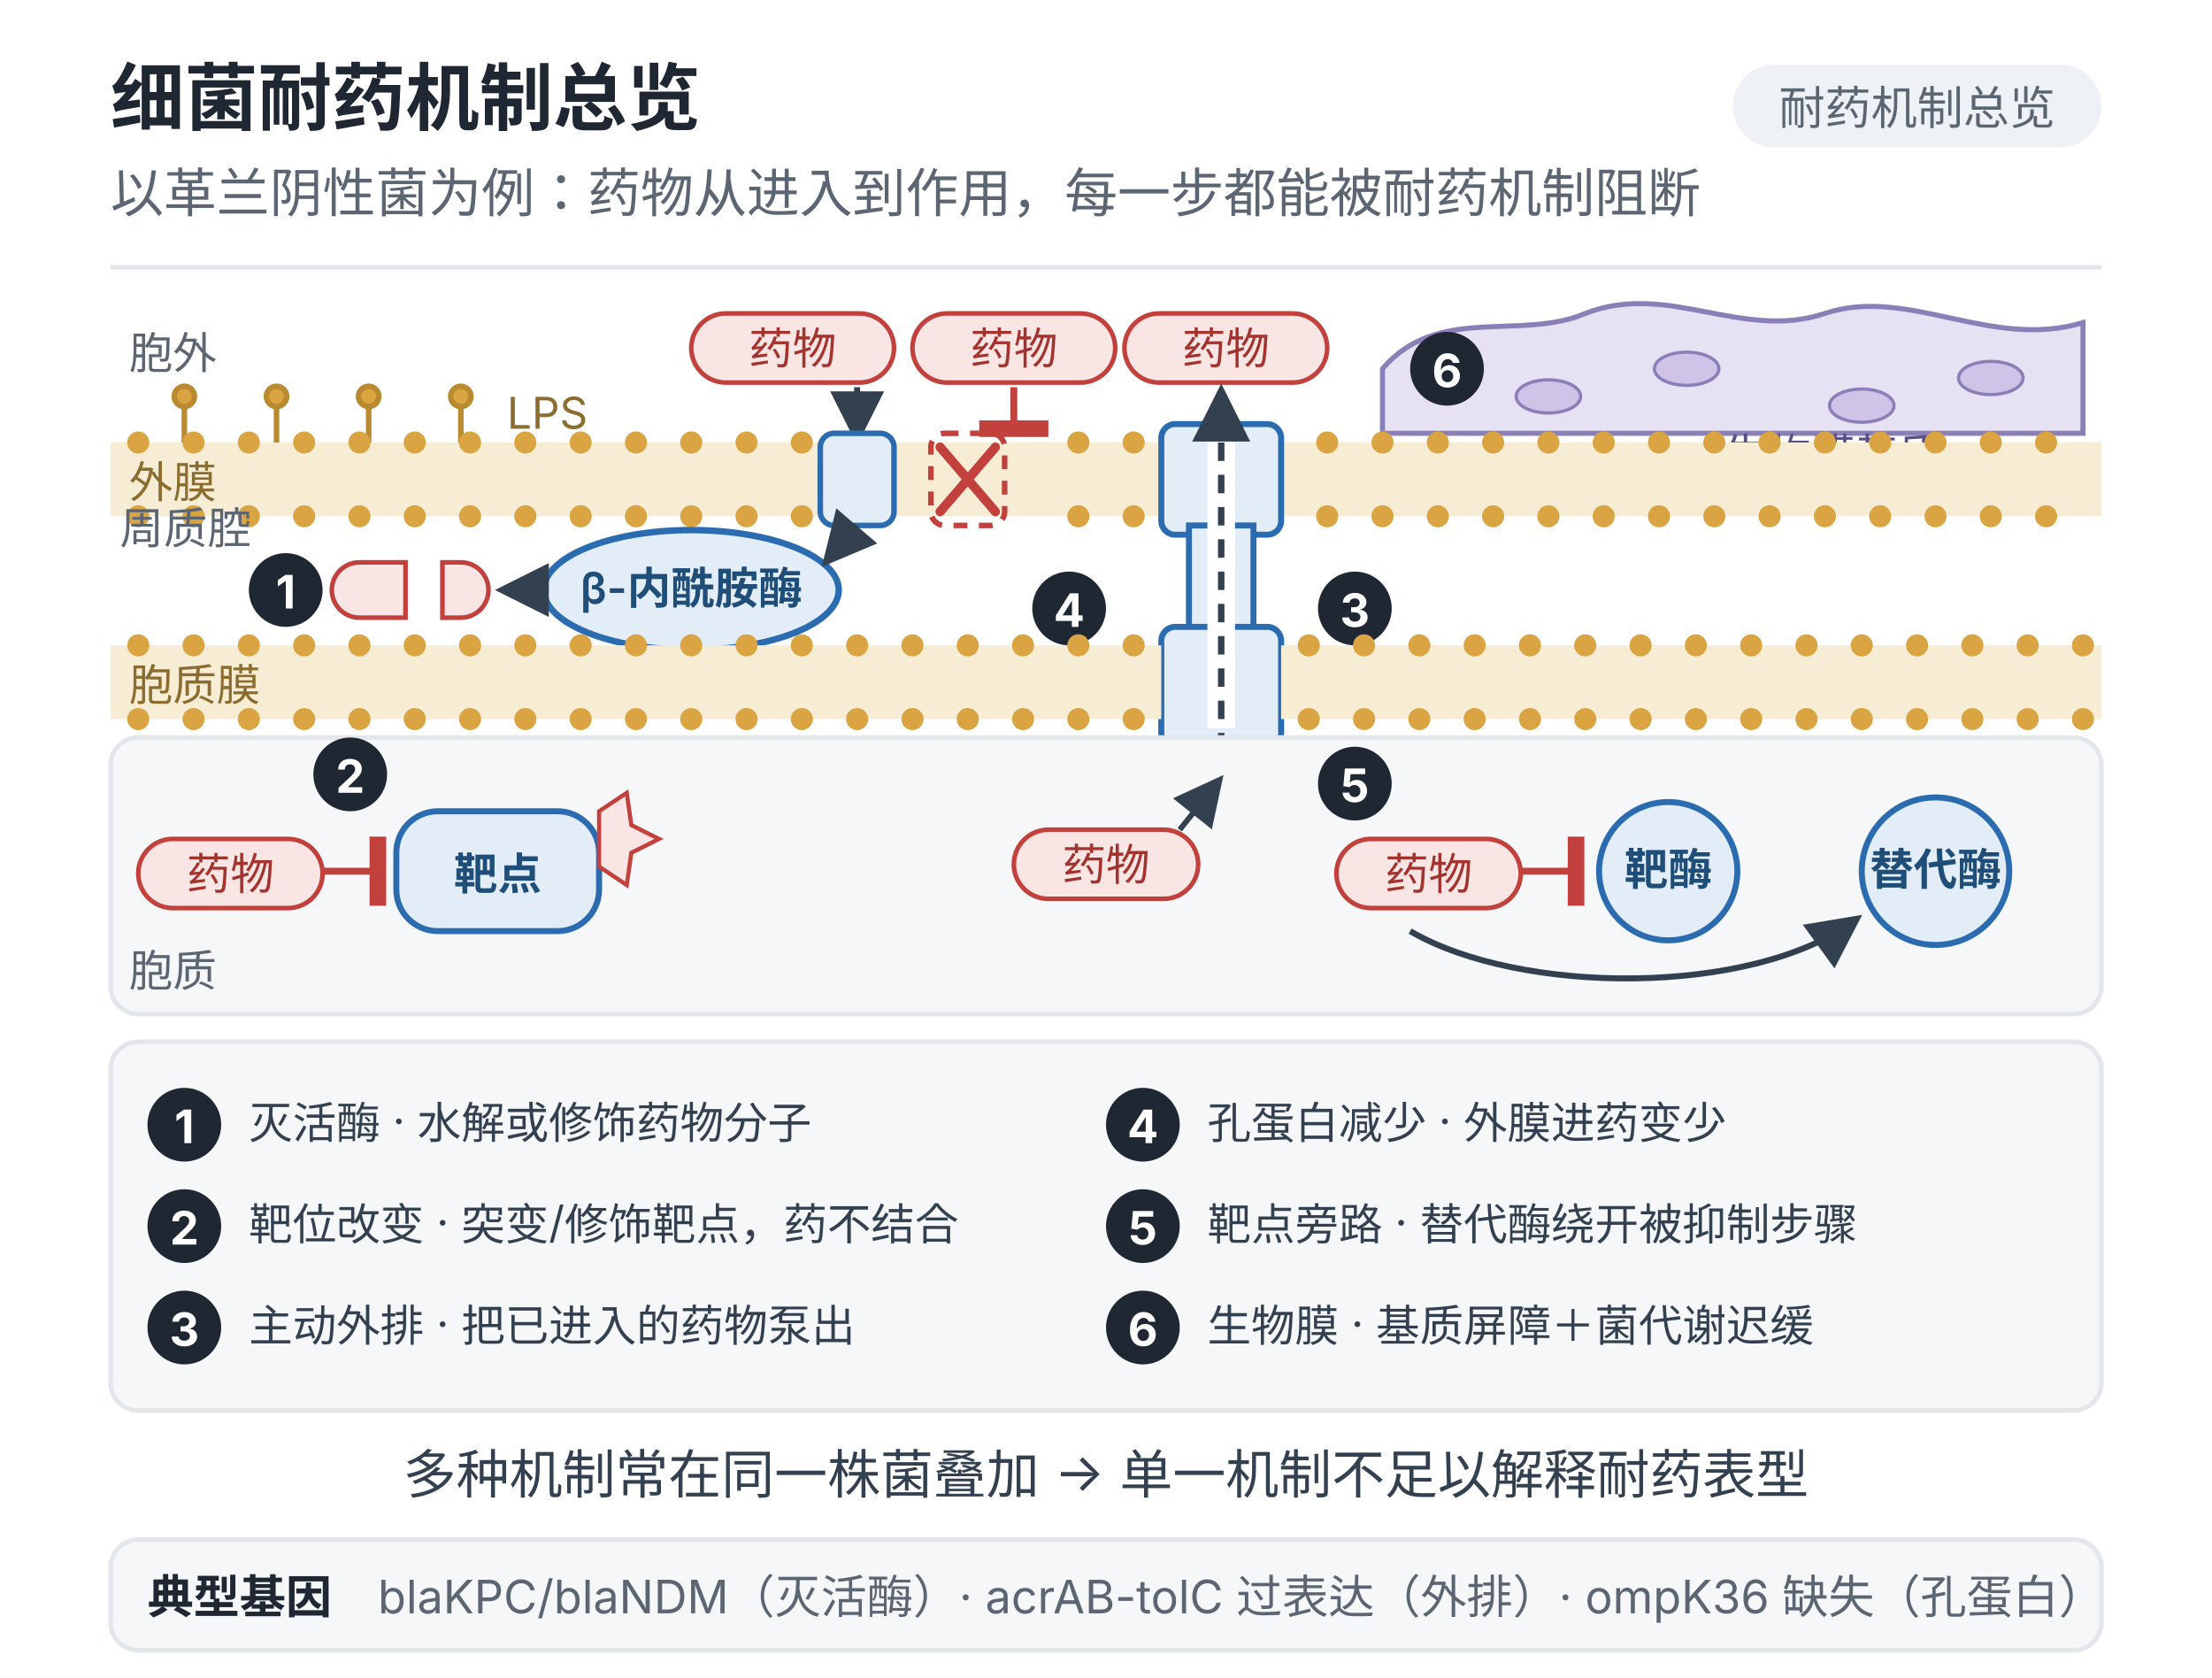
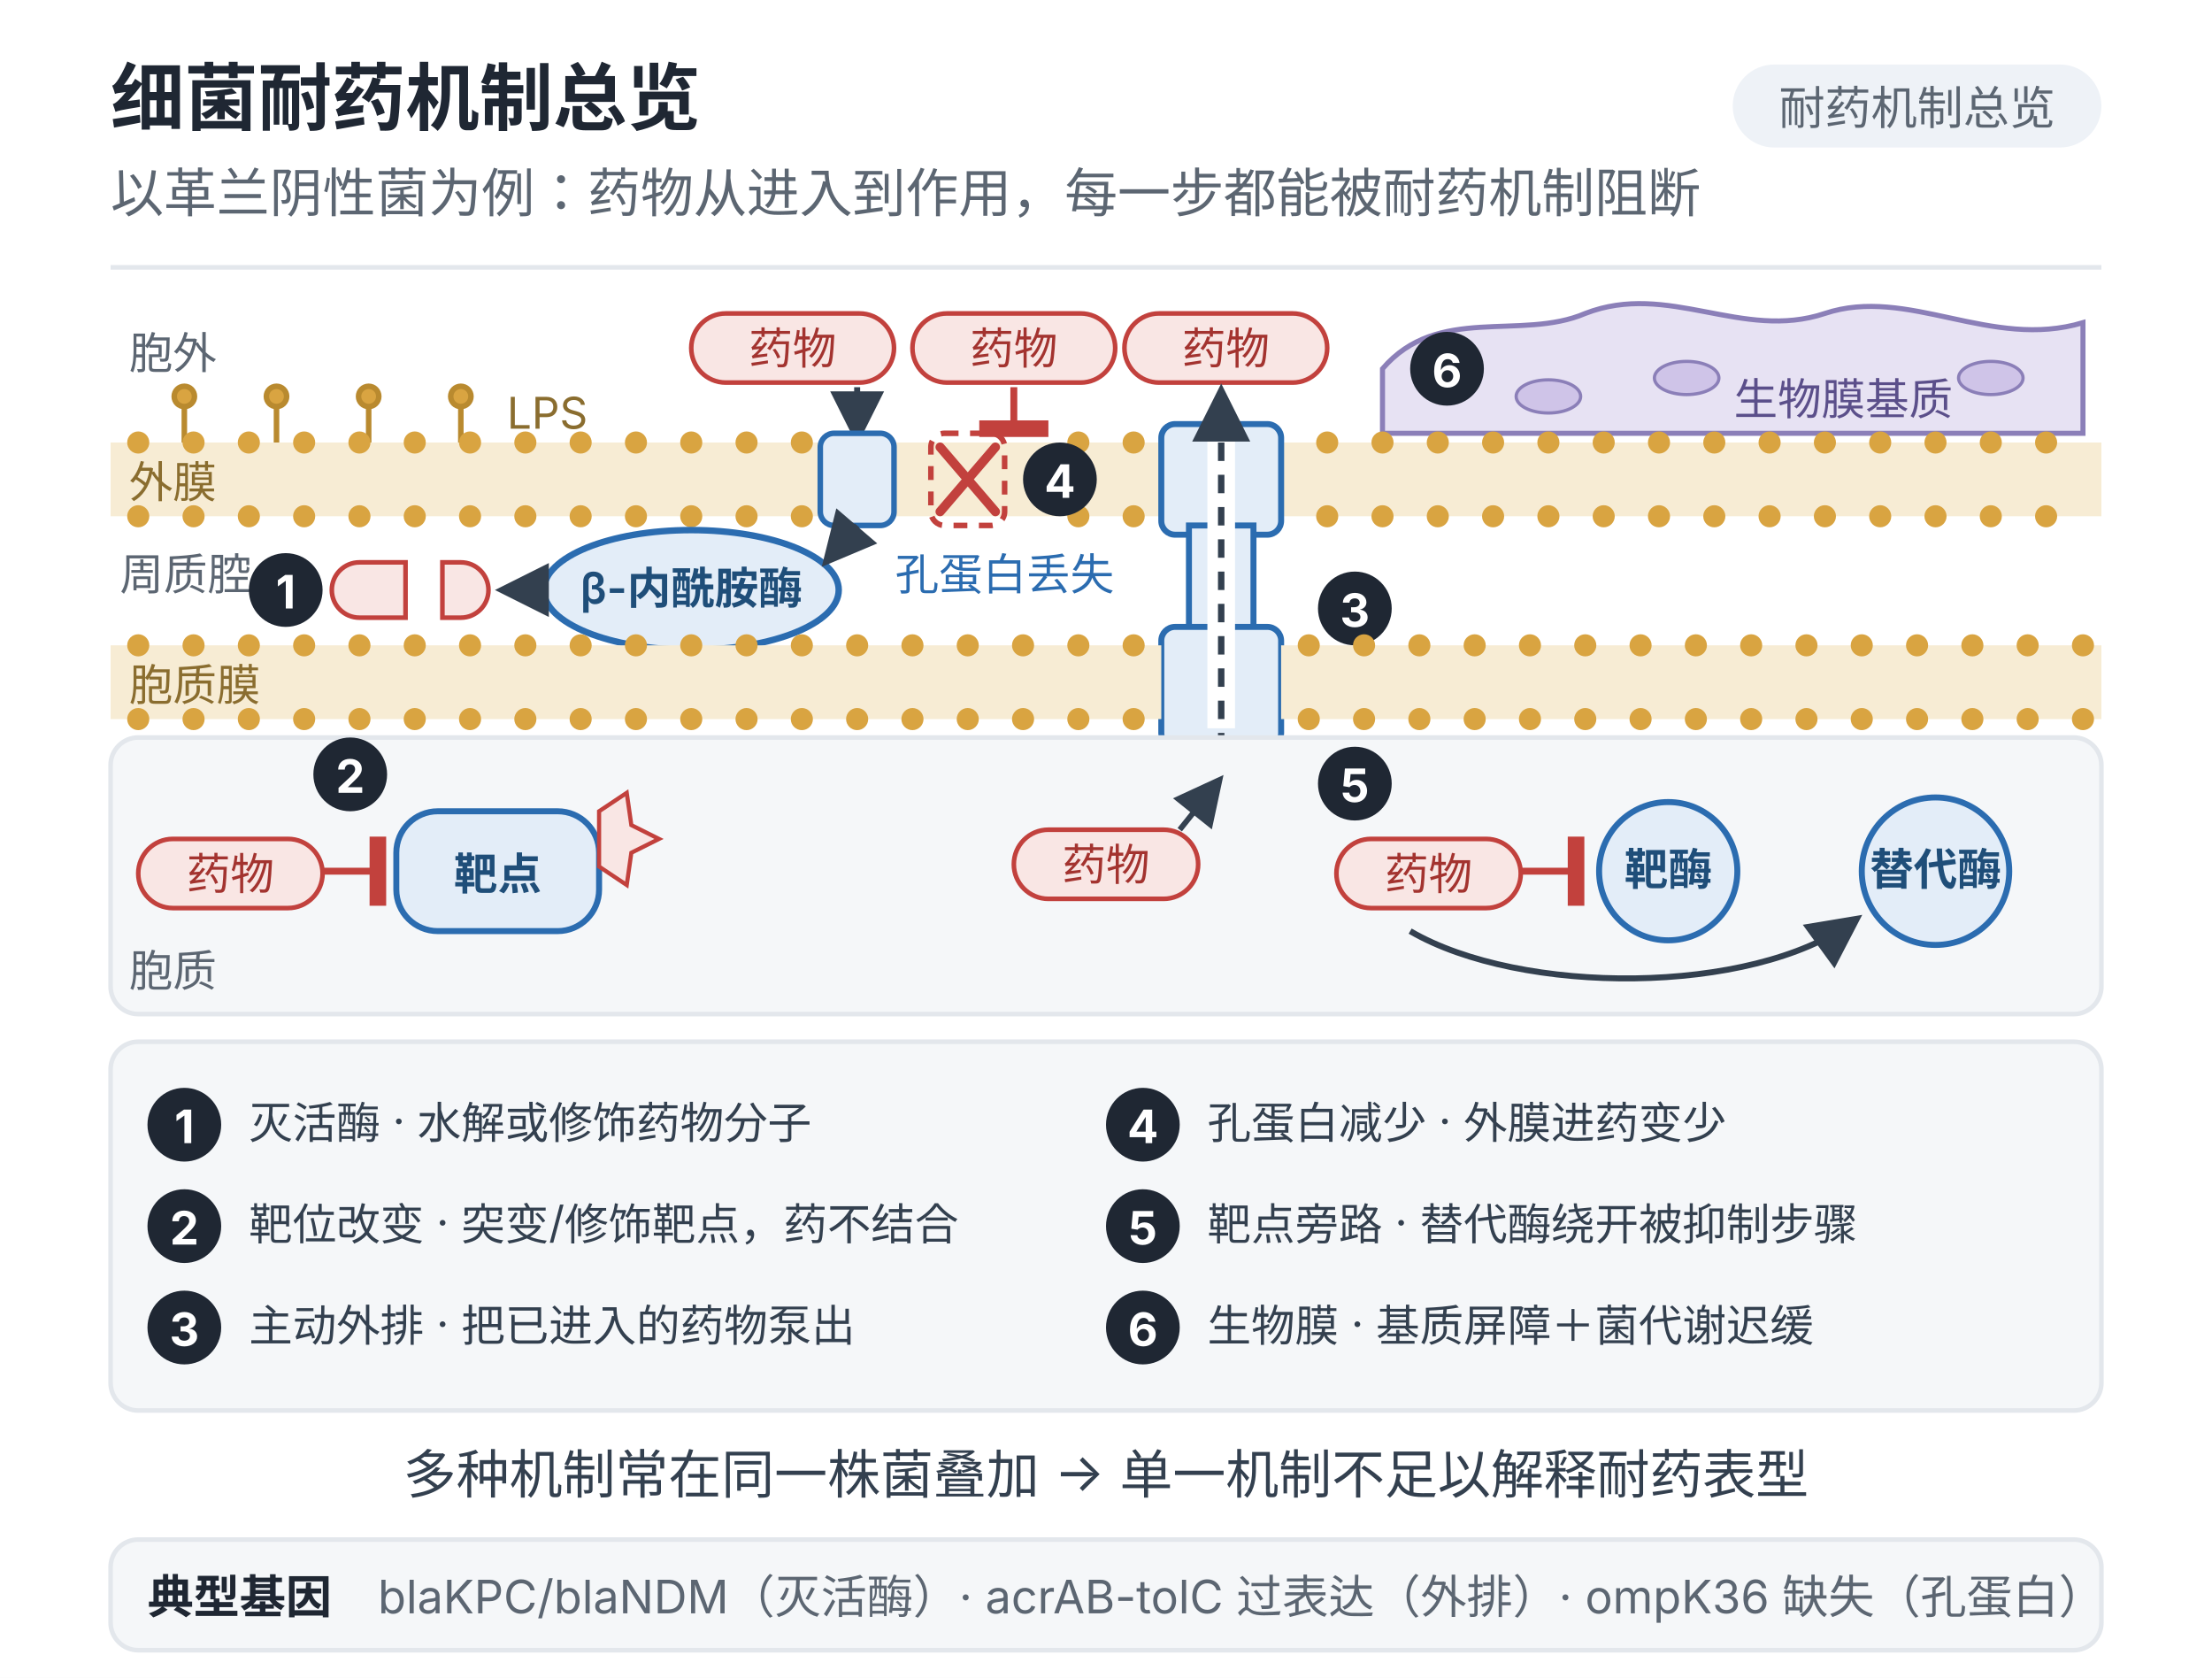
<svg xmlns="http://www.w3.org/2000/svg" viewBox="0 0 480 364" role="img" font-family="-apple-system,'PingFang SC','Microsoft YaHei',sans-serif">
  <defs>
    <marker id="arr" markerWidth="9" markerHeight="9" refX="7" refY="4.5" orient="auto">
      <path d="M0,0 L9,4.5 L0,9 z" fill="#33404f" />
    </marker>
    <marker id="blk" markerWidth="8" markerHeight="12" refX="6" refY="6" orient="auto">
      <line x1="6" y1="1" x2="6" y2="11" stroke="#c2413d" stroke-width="2.4" />
    </marker>
  </defs>
  <rect width="480" height="364" fill="#ffffff" />
  <text x="24" y="27" font-size="16" font-weight="700" fill="#1f2733">细菌耐药机制总览</text>
  <rect x="376" y="14" width="80" height="18" rx="9" fill="#eef2f7" />
  <text x="416" y="27" text-anchor="middle" font-size="10" fill="#5c6672">耐药机制总览</text>
  <text x="24" y="46" font-size="11.5" fill="#5c6672">以革兰阴性菌为例：药物从进入到作用，每一步都能被耐药机制阻断</text>
  <line x1="24" y1="58" x2="456" y2="58" stroke="#e3e7ec" />
  <text x="28" y="80" font-size="9.5" fill="#5c6672">胞外</text>
  <g stroke="#b98a2f" stroke-width="1.2" fill="#d9a441">
    <line x1="40" y1="96" x2="40" y2="88" />
    <circle cx="40" cy="86" r="2.2" />
    <line x1="60" y1="96" x2="60" y2="88" />
    <circle cx="60" cy="86" r="2.2" />
    <line x1="80" y1="96" x2="80" y2="88" />
    <circle cx="80" cy="86" r="2.2" />
    <line x1="100" y1="96" x2="100" y2="88" />
    <circle cx="100" cy="86" r="2.2" />
  </g>
  <text x="110" y="93" font-size="9.5" fill="#8a6d2f">LPS</text>
  <rect x="150" y="68" width="44" height="15" rx="7.5" fill="#f9e6e4" stroke="#c2413d" />
  <text x="172" y="79" text-anchor="middle" font-size="9.5" fill="#a3332f">药物</text>
  <line x1="186" y1="84" x2="186" y2="94" stroke="#33404f" stroke-width="1.3" marker-end="url(#arr)" />
  <rect x="198" y="68" width="44" height="15" rx="7.5" fill="#f9e6e4" stroke="#c2413d" />
  <text x="220" y="79" text-anchor="middle" font-size="9.5" fill="#a3332f">药物</text>
  <line x1="220" y1="84" x2="220" y2="93" stroke="#c2413d" stroke-width="1.5" marker-end="url(#blk)" />
  <rect x="244" y="68" width="44" height="15" rx="7.5" fill="#f9e6e4" stroke="#c2413d" />
  <text x="266" y="79" text-anchor="middle" font-size="9.5" fill="#a3332f">药物</text>
  <path d="M300,94 L300,80 C312,66 330,74 344,68 C362,61 378,74 396,68 C414,62 432,76 452,70 L452,94 Z" fill="#e7e2f3" stroke="#8b7fb8" stroke-width="1.1" />
  <g fill="#cfc4e8" stroke="#8b7fb8" stroke-width="0.7">
    <ellipse cx="336" cy="86" rx="7" ry="3.6" />
-     <ellipse cx="366" cy="80" rx="7" ry="3.6" />
-     <ellipse cx="404" cy="88" rx="7" ry="3.6" />
+     <ellipse cx="366" cy="82" rx="7" ry="3.6" />
    <ellipse cx="432" cy="82" rx="7" ry="3.6" />
  </g>
-   <text x="374" y="102" font-size="9.5" fill="#5b4f8a">生物膜基质</text>
+   <text x="400" y="90" text-anchor="middle" font-size="9.5" fill="#5b4f8a">生物膜基质</text>
  <circle cx="314" cy="80" r="8" fill="#1f2733" />
  <text x="314" y="84" text-anchor="middle" font-size="10" fill="#fff" font-weight="700">6</text>
  <rect x="24" y="96" width="432" height="16" fill="#f7ecd4" />
  <g fill="#d9a441">
    <circle cx="30" cy="96" r="2.4" />
    <circle cx="42" cy="96" r="2.4" />
    <circle cx="54" cy="96" r="2.4" />
    <circle cx="66" cy="96" r="2.4" />
    <circle cx="78" cy="96" r="2.4" />
    <circle cx="90" cy="96" r="2.4" />
    <circle cx="102" cy="96" r="2.4" />
    <circle cx="114" cy="96" r="2.4" />
    <circle cx="126" cy="96" r="2.4" />
    <circle cx="138" cy="96" r="2.4" />
    <circle cx="150" cy="96" r="2.4" />
    <circle cx="162" cy="96" r="2.4" />
    <circle cx="174" cy="96" r="2.4" />
    <circle cx="234" cy="96" r="2.4" />
    <circle cx="246" cy="96" r="2.4" />
    <circle cx="288" cy="96" r="2.4" />
    <circle cx="300" cy="96" r="2.4" />
    <circle cx="312" cy="96" r="2.4" />
    <circle cx="324" cy="96" r="2.4" />
    <circle cx="336" cy="96" r="2.4" />
    <circle cx="348" cy="96" r="2.4" />
    <circle cx="360" cy="96" r="2.4" />
    <circle cx="372" cy="96" r="2.4" />
    <circle cx="384" cy="96" r="2.4" />
    <circle cx="396" cy="96" r="2.4" />
    <circle cx="408" cy="96" r="2.4" />
    <circle cx="420" cy="96" r="2.4" />
    <circle cx="432" cy="96" r="2.4" />
    <circle cx="444" cy="96" r="2.4" />
    <circle cx="30" cy="112" r="2.4" />
    <circle cx="42" cy="112" r="2.4" />
    <circle cx="54" cy="112" r="2.4" />
    <circle cx="66" cy="112" r="2.4" />
    <circle cx="78" cy="112" r="2.4" />
    <circle cx="90" cy="112" r="2.4" />
    <circle cx="102" cy="112" r="2.4" />
    <circle cx="114" cy="112" r="2.4" />
    <circle cx="126" cy="112" r="2.4" />
    <circle cx="138" cy="112" r="2.4" />
    <circle cx="150" cy="112" r="2.4" />
    <circle cx="162" cy="112" r="2.4" />
    <circle cx="174" cy="112" r="2.4" />
    <circle cx="234" cy="112" r="2.4" />
    <circle cx="246" cy="112" r="2.4" />
    <circle cx="288" cy="112" r="2.4" />
    <circle cx="300" cy="112" r="2.4" />
    <circle cx="312" cy="112" r="2.4" />
    <circle cx="324" cy="112" r="2.4" />
    <circle cx="336" cy="112" r="2.4" />
    <circle cx="348" cy="112" r="2.4" />
    <circle cx="360" cy="112" r="2.4" />
    <circle cx="372" cy="112" r="2.4" />
    <circle cx="384" cy="112" r="2.4" />
    <circle cx="396" cy="112" r="2.4" />
    <circle cx="408" cy="112" r="2.4" />
    <circle cx="420" cy="112" r="2.4" />
    <circle cx="432" cy="112" r="2.4" />
    <circle cx="444" cy="112" r="2.4" />
  </g>
  <text x="28" y="108" font-size="9.5" fill="#8a6d2f">外膜</text>
  <rect x="178" y="94" width="16" height="20" rx="3" fill="#e3edf8" stroke="#2b6cb0" stroke-width="1.2" />
  <rect x="202" y="94" width="16" height="20" rx="3" fill="none" stroke="#c2413d" stroke-width="1.2" stroke-dasharray="3,2.5" />
  <g stroke="#c2413d" stroke-width="2" stroke-linecap="round">
    <line x1="204" y1="97" x2="216" y2="111" />
    <line x1="204" y1="111" x2="216" y2="97" />
  </g>
-   <circle cx="232" cy="132" r="8" fill="#1f2733" />
-   <text x="232" y="136" text-anchor="middle" font-size="10" fill="#fff" font-weight="700">4</text>
-   <text x="204" y="152" font-size="9.5" fill="#2b6cb0">孔蛋白丢失</text>
-   <text x="26" y="118" font-size="9.5" fill="#5c6672">周质腔</text>
+   <circle cx="230" cy="104" r="8" fill="#1f2733" />
+   <text x="230" y="108" text-anchor="middle" font-size="10" fill="#fff" font-weight="700">4</text>
+   <text x="218" y="128" text-anchor="middle" font-size="9.5" fill="#2b6cb0">孔蛋白丢失</text>
+   <text x="26" y="128" font-size="9.5" fill="#5c6672">周质腔</text>
  <ellipse cx="150" cy="128" rx="32" ry="13" fill="#e3edf8" stroke="#2b6cb0" stroke-width="1.4" />
  <text x="150" y="131" text-anchor="middle" font-size="9.5" fill="#1f4e79" font-weight="600">β-内酰胺酶</text>
  <line x1="186" y1="114" x2="180" y2="121" stroke="#33404f" stroke-width="1.3" marker-end="url(#arr)" />
  <line x1="117" y1="128" x2="110" y2="128" stroke="#33404f" stroke-width="1.3" marker-end="url(#arr)" />
  <g fill="#f9e6e4" stroke="#c2413d">
    <path d="M78,122 h10 v12 h-10 a6,6 0 0 1 0,-12 z" />
    <path d="M96,122 h4 a6,6 0 0 1 0,12 h-4 z" />
  </g>
  <circle cx="62" cy="128" r="8" fill="#1f2733" />
  <text x="62" y="132" text-anchor="middle" font-size="10" fill="#fff" font-weight="700">1</text>
  <rect x="252" y="92" width="26" height="24" rx="3" fill="#e3edf8" stroke="#2b6cb0" stroke-width="1.3" />
  <rect x="258" y="114" width="14" height="24" fill="#e3edf8" stroke="#2b6cb0" stroke-width="1.3" />
  <rect x="252" y="136" width="26" height="26" rx="3" fill="#e3edf8" stroke="#2b6cb0" stroke-width="1.3" />
  <line x1="265" y1="158" x2="265" y2="94" stroke="#ffffff" stroke-width="6" />
  <line x1="265" y1="170" x2="265" y2="86" stroke="#33404f" stroke-width="1.4" stroke-dasharray="4,3" marker-end="url(#arr)" />
  <circle cx="294" cy="132" r="8" fill="#1f2733" />
  <text x="294" y="136" text-anchor="middle" font-size="10" fill="#fff" font-weight="700">3</text>
  <rect x="24" y="140" width="228" height="16" fill="#f7ecd4" />
  <rect x="278" y="140" width="178" height="16" fill="#f7ecd4" />
  <g fill="#d9a441">
    <circle cx="30" cy="140" r="2.4" />
    <circle cx="42" cy="140" r="2.4" />
    <circle cx="54" cy="140" r="2.4" />
    <circle cx="66" cy="140" r="2.4" />
    <circle cx="78" cy="140" r="2.4" />
    <circle cx="90" cy="140" r="2.4" />
    <circle cx="102" cy="140" r="2.4" />
    <circle cx="114" cy="140" r="2.4" />
    <circle cx="126" cy="140" r="2.4" />
    <circle cx="138" cy="140" r="2.4" />
    <circle cx="150" cy="140" r="2.4" />
    <circle cx="162" cy="140" r="2.4" />
    <circle cx="174" cy="140" r="2.4" />
    <circle cx="186" cy="140" r="2.4" />
    <circle cx="198" cy="140" r="2.4" />
    <circle cx="210" cy="140" r="2.4" />
    <circle cx="222" cy="140" r="2.4" />
    <circle cx="234" cy="140" r="2.4" />
    <circle cx="246" cy="140" r="2.4" />
    <circle cx="284" cy="140" r="2.4" />
    <circle cx="296" cy="140" r="2.4" />
    <circle cx="308" cy="140" r="2.4" />
    <circle cx="320" cy="140" r="2.4" />
    <circle cx="332" cy="140" r="2.4" />
    <circle cx="344" cy="140" r="2.4" />
    <circle cx="356" cy="140" r="2.4" />
    <circle cx="368" cy="140" r="2.4" />
    <circle cx="380" cy="140" r="2.4" />
    <circle cx="392" cy="140" r="2.4" />
    <circle cx="404" cy="140" r="2.4" />
    <circle cx="416" cy="140" r="2.4" />
    <circle cx="428" cy="140" r="2.4" />
    <circle cx="440" cy="140" r="2.4" />
    <circle cx="452" cy="140" r="2.4" />
    <circle cx="30" cy="156" r="2.4" />
    <circle cx="42" cy="156" r="2.4" />
    <circle cx="54" cy="156" r="2.4" />
    <circle cx="66" cy="156" r="2.4" />
    <circle cx="78" cy="156" r="2.4" />
    <circle cx="90" cy="156" r="2.4" />
    <circle cx="102" cy="156" r="2.4" />
    <circle cx="114" cy="156" r="2.4" />
    <circle cx="126" cy="156" r="2.4" />
    <circle cx="138" cy="156" r="2.4" />
    <circle cx="150" cy="156" r="2.4" />
    <circle cx="162" cy="156" r="2.4" />
    <circle cx="174" cy="156" r="2.4" />
    <circle cx="186" cy="156" r="2.4" />
    <circle cx="198" cy="156" r="2.4" />
    <circle cx="210" cy="156" r="2.4" />
    <circle cx="222" cy="156" r="2.4" />
    <circle cx="234" cy="156" r="2.4" />
    <circle cx="246" cy="156" r="2.4" />
    <circle cx="284" cy="156" r="2.4" />
    <circle cx="296" cy="156" r="2.4" />
    <circle cx="308" cy="156" r="2.4" />
    <circle cx="320" cy="156" r="2.4" />
    <circle cx="332" cy="156" r="2.4" />
    <circle cx="344" cy="156" r="2.4" />
    <circle cx="356" cy="156" r="2.4" />
    <circle cx="368" cy="156" r="2.4" />
    <circle cx="380" cy="156" r="2.4" />
    <circle cx="392" cy="156" r="2.4" />
    <circle cx="404" cy="156" r="2.4" />
    <circle cx="416" cy="156" r="2.4" />
    <circle cx="428" cy="156" r="2.4" />
    <circle cx="440" cy="156" r="2.4" />
    <circle cx="452" cy="156" r="2.4" />
  </g>
  <text x="28" y="152" font-size="9.5" fill="#8a6d2f">胞质膜</text>
  <rect x="24" y="160" width="432" height="60" rx="6" fill="#f5f7f9" stroke="#e3e7ec" />
  <text x="28" y="214" font-size="9.5" fill="#5c6672">胞质</text>
  <circle cx="76" cy="168" r="8" fill="#1f2733" />
  <text x="76" y="172" text-anchor="middle" font-size="10" fill="#fff" font-weight="700">2</text>
  <rect x="86" y="176" width="44" height="26" rx="9" fill="#e3edf8" stroke="#2b6cb0" stroke-width="1.3" />
  <text x="108" y="193" text-anchor="middle" font-size="9.5" fill="#1f4e79" font-weight="600">靶点</text>
  <path d="M130,176 l6,-4 l1,7 l6,3 l-6,3 l-1,7 l-6,-4 z" fill="#f9e6e4" stroke="#c2413d" stroke-width="0.9" />
  <rect x="30" y="182" width="40" height="15" rx="7.5" fill="#f9e6e4" stroke="#c2413d" />
  <text x="50" y="193" text-anchor="middle" font-size="9.5" fill="#a3332f">药物</text>
  <line x1="70" y1="189" x2="82" y2="189" stroke="#c2413d" stroke-width="1.5" marker-end="url(#blk)" />
  <rect x="220" y="180" width="40" height="15" rx="7.5" fill="#f9e6e4" stroke="#c2413d" />
  <text x="240" y="191" text-anchor="middle" font-size="9.5" fill="#a3332f">药物</text>
  <line x1="256" y1="180" x2="264" y2="170" stroke="#33404f" stroke-width="1.2" marker-end="url(#arr)" />
  <circle cx="294" cy="170" r="8" fill="#1f2733" />
  <text x="294" y="174" text-anchor="middle" font-size="10" fill="#fff" font-weight="700">5</text>
  <rect x="290" y="182" width="40" height="15" rx="7.5" fill="#f9e6e4" stroke="#c2413d" />
  <text x="310" y="193" text-anchor="middle" font-size="9.5" fill="#a3332f">药物</text>
  <line x1="330" y1="189" x2="342" y2="189" stroke="#c2413d" stroke-width="1.5" marker-end="url(#blk)" />
  <circle cx="362" cy="189" r="15" fill="#e3edf8" stroke="#2b6cb0" stroke-width="1.3" />
  <text x="362" y="192" text-anchor="middle" font-size="9.5" fill="#1f4e79" font-weight="600">靶酶</text>
  <circle cx="420" cy="189" r="16" fill="#e3edf8" stroke="#2b6cb0" stroke-width="1.3" />
  <text x="420" y="192" text-anchor="middle" font-size="9.5" fill="#1f4e79" font-weight="600">替代酶</text>
  <path d="M306,202 C330,216 380,216 402,200" fill="none" stroke="#33404f" stroke-width="1.3" marker-end="url(#arr)" />
  <rect x="24" y="226" width="432" height="80" rx="6" fill="#f5f7f9" stroke="#e3e7ec" />
  <g fill="#1f2733">
    <circle cx="40" cy="244" r="8" />
    <circle cx="40" cy="266" r="8" />
    <circle cx="40" cy="288" r="8" />
    <circle cx="248" cy="244" r="8" />
    <circle cx="248" cy="266" r="8" />
    <circle cx="248" cy="288" r="8" />
  </g>
  <g text-anchor="middle" font-size="10" fill="#fff" font-weight="700">
    <text x="40" y="248">1</text>
    <text x="40" y="270">2</text>
    <text x="40" y="292">3</text>
    <text x="248" y="248">4</text>
    <text x="248" y="270">5</text>
    <text x="248" y="292">6</text>
  </g>
  <g font-size="9.5" fill="#33404f">
    <text x="54" y="247">灭活酶 · 水解或修饰药物分子</text>
    <text x="54" y="269">靶位改变 · 突变/修饰靶点，药不结合</text>
    <text x="54" y="291">主动外排 · 把已进入的药物泵出</text>
    <text x="262" y="247">孔蛋白减少 · 外膜进药变少</text>
    <text x="262" y="269">靶点旁路 · 替代酶绕开被抑制步骤</text>
    <text x="262" y="291">生物膜 · 基质屏障＋菌代谢迟缓</text>
  </g>
  <text x="240" y="324" text-anchor="middle" font-size="11.5" fill="#33404f">多种机制常在同一株菌叠加 → 单一机制不足以解释耐药表型</text>
  <rect x="24" y="334" width="432" height="24" rx="6" fill="#f5f7f9" stroke="#e3e7ec" />
  <text x="32" y="350" font-size="10" fill="#5c6672">
    <tspan font-weight="700" fill="#1f2733">典型基因</tspan>　blaKPC/blaNDM（灭活酶）· acrAB-tolC 过表达（外排）· ompK36 缺失（孔蛋白）</text>
</svg>
